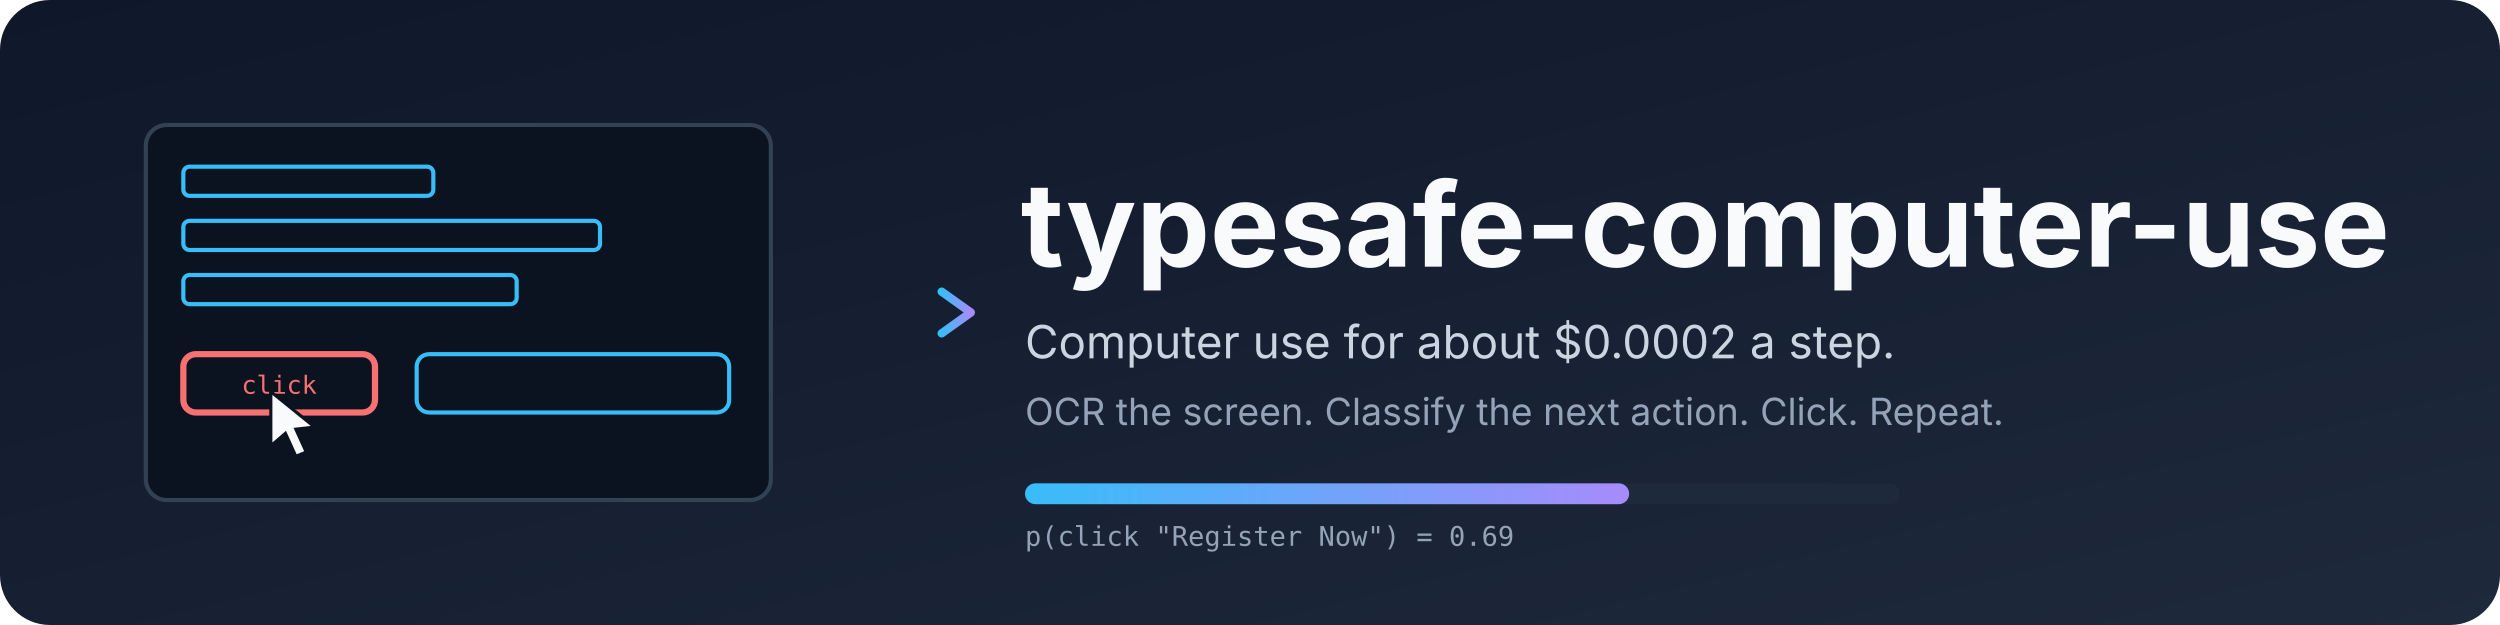
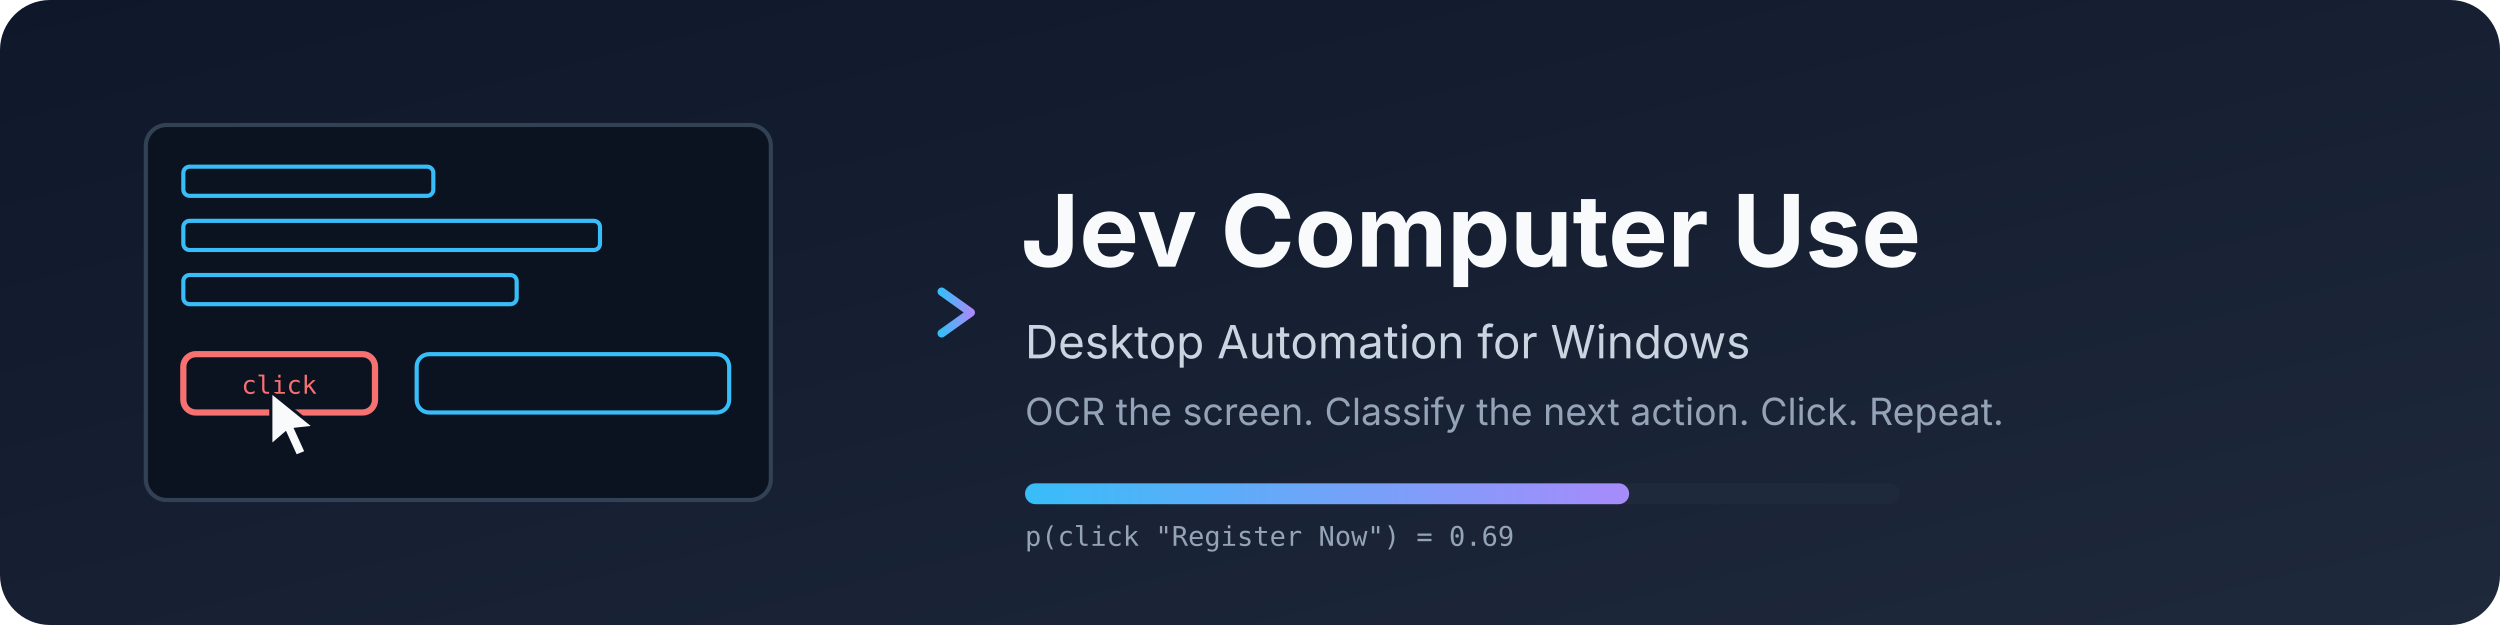
- <svg xmlns="http://www.w3.org/2000/svg" width="1200" height="300" viewBox="0 0 1200 300" role="img" aria-label="typesafe-computer-use">
+ <svg xmlns="http://www.w3.org/2000/svg" width="1200" height="300" viewBox="0 0 1200 300" role="img" aria-label="Jev Computer Use — Desktop Automation for Windows">
  <defs>
    <linearGradient id="bg" x1="0" y1="0" x2="1" y2="1">
      <stop offset="0" stop-color="#0f172a" />
      <stop offset="1" stop-color="#1e293b" />
    </linearGradient>
    <linearGradient id="accent" x1="0" y1="0" x2="1" y2="0">
      <stop offset="0" stop-color="#38bdf8" />
      <stop offset="1" stop-color="#a78bfa" />
    </linearGradient>
  </defs>
  <rect width="1200" height="300" rx="24" fill="url(#bg)" />
  <g transform="translate(70,60)">
    <rect width="300" height="180" rx="10" fill="#0b1220" stroke="#334155" stroke-width="2" />
    <rect x="18" y="20" width="120" height="14" rx="3" fill="none" stroke="#38bdf8" stroke-width="2" />
    <rect x="18" y="46" width="200" height="14" rx="3" fill="none" stroke="#38bdf8" stroke-width="2" />
    <rect x="18" y="72" width="160" height="14" rx="3" fill="none" stroke="#38bdf8" stroke-width="2" />
    <rect x="18" y="110" width="92" height="28" rx="6" fill="none" stroke="#f87171" stroke-width="3" />
    <text x="64" y="129" font-family="ui-monospace, SFMono-Regular, Menlo, monospace" font-size="12" fill="#f87171" text-anchor="middle">click</text>
    <rect x="130" y="110" width="150" height="28" rx="6" fill="none" stroke="#38bdf8" stroke-width="2" />
    <path d="M60 128 l0 26 l7 -6 l5 11 l5 -2 l-5 -11 l9 -1 z" fill="#f8fafc" stroke="#0b1220" stroke-width="1.5" />
  </g>
  <path d="M400 150 h60" stroke="url(#accent)" stroke-width="4" stroke-linecap="round" />
  <path d="M452 140 l14 10 l-14 10" fill="none" stroke="url(#accent)" stroke-width="4" stroke-linecap="round" stroke-linejoin="round" />
-   <text x="490" y="128" font-family="-apple-system, 'Segoe UI', Inter, Helvetica, Arial, sans-serif" font-size="56" font-weight="700" fill="#f8fafc">typesafe-computer-use</text>
-   <text x="492" y="172" font-family="-apple-system, 'Segoe UI', Inter, Helvetica, Arial, sans-serif" font-size="22" fill="#cbd5e1">Computer use for about $0.0002 a step.</text>
+   <text x="490" y="128" font-family="-apple-system, 'Segoe UI', Inter, Helvetica, Arial, sans-serif" font-size="48" font-weight="700" fill="#f8fafc">Jev Computer Use</text>
+   <text x="492" y="172" font-family="-apple-system, 'Segoe UI', Inter, Helvetica, Arial, sans-serif" font-size="22" fill="#cbd5e1">Desktop Automation for Windows</text>
  <text x="492" y="204" font-family="-apple-system, 'Segoe UI', Inter, Helvetica, Arial, sans-serif" font-size="18" fill="#94a3b8">OCR the screen. Classify the next action. Click. Repeat.</text>
  <g transform="translate(492,232)" font-family="ui-monospace, SFMono-Regular, Menlo, monospace" font-size="13">
    <rect width="420" height="10" rx="5" fill="#1e293b" />
    <rect width="290" height="10" rx="5" fill="url(#accent)" />
    <text x="0" y="30" fill="#94a3b8">p(click "Register Now") = 0.69</text>
  </g>
</svg>
